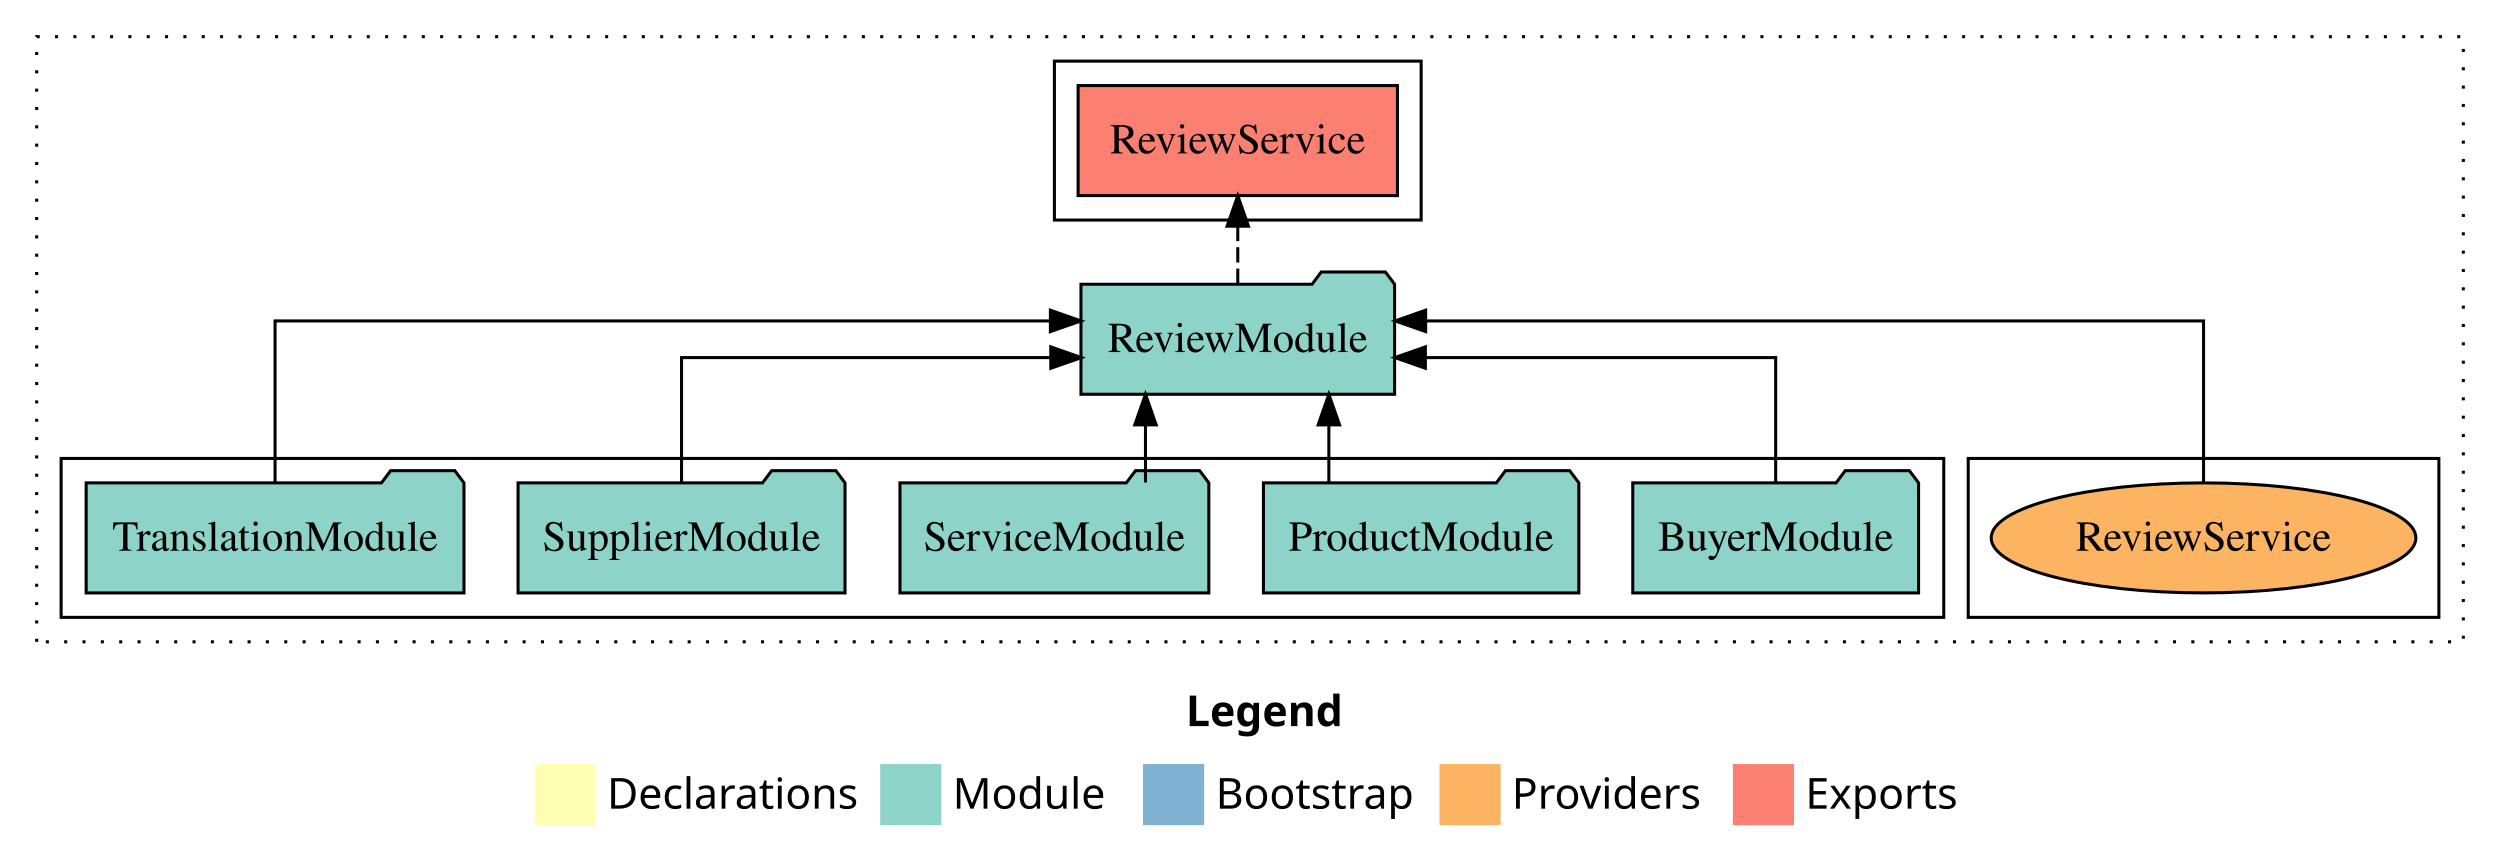
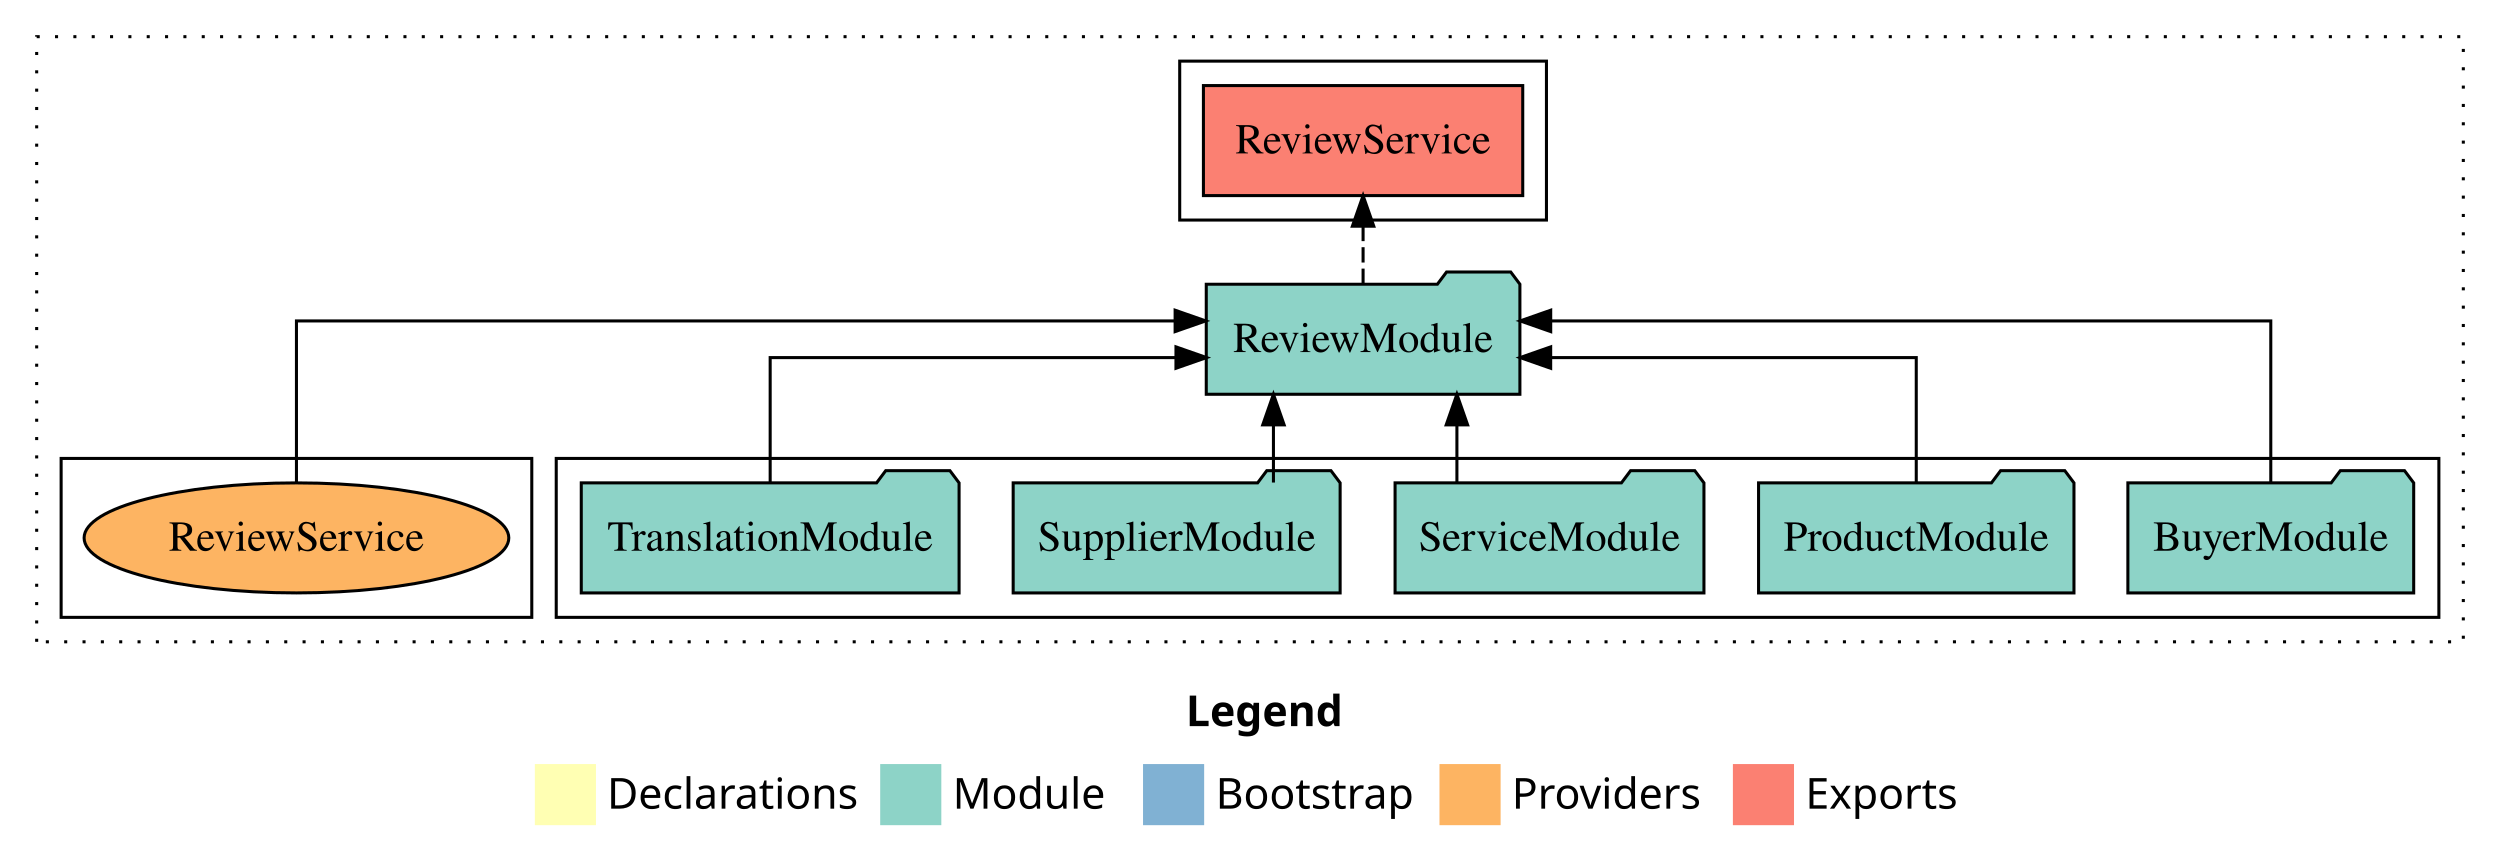
<svg xmlns="http://www.w3.org/2000/svg" width="818pt" height="284pt" viewBox="0.00 0.00 818.00 284.00">
  <g id="graph0" class="graph" transform="scale(1 1) rotate(0) translate(4 280)">
    <polygon fill="white" stroke="transparent" points="-4,4 -4,-280 814,-280 814,4 -4,4" />
    <text text-anchor="start" x="384.01" y="-42.4" font-family="Times-12" font-weight="bold" font-size="14.00">Legend</text>
    <polygon fill="#ffffb3" stroke="transparent" points="171,-10 171,-30 191,-30 191,-10 171,-10" />
    <text text-anchor="start" x="194.63" y="-15.4" font-family="Times-12" font-size="14.00">  Declarations</text>
    <polygon fill="#8dd3c7" stroke="transparent" points="284,-10 284,-30 304,-30 304,-10 284,-10" />
    <text text-anchor="start" x="307.73" y="-15.4" font-family="Times-12" font-size="14.00">  Module</text>
    <polygon fill="#80b1d3" stroke="transparent" points="370,-10 370,-30 390,-30 390,-10 370,-10" />
    <text text-anchor="start" x="393.78" y="-15.4" font-family="Times-12" font-size="14.00">  Bootstrap</text>
    <polygon fill="#fdb462" stroke="transparent" points="467,-10 467,-30 487,-30 487,-10 467,-10" />
    <text text-anchor="start" x="490.67" y="-15.4" font-family="Times-12" font-size="14.00">  Providers</text>
    <polygon fill="#fb8072" stroke="transparent" points="563,-10 563,-30 583,-30 583,-10 563,-10" />
    <text text-anchor="start" x="586.73" y="-15.4" font-family="Times-12" font-size="14.00">  Exports</text>
    <g id="clust1" class="cluster">
      <polygon fill="none" stroke="black" stroke-dasharray="1,5" points="8,-70 8,-268 802,-268 802,-70 8,-70" />
    </g>
-     <g id="clust6" class="cluster">
-       <polygon fill="none" stroke="black" points="640,-78 640,-130 794,-130 794,-78 640,-78" />
-     </g>
    <g id="clust3" class="cluster">
-       <polygon fill="none" stroke="black" points="16,-78 16,-130 632,-130 632,-78 16,-78" />
+       <polygon fill="none" stroke="black" points="178,-78 178,-130 794,-130 794,-78 178,-78" />
    </g>
    <g id="clust4" class="cluster">
-       <polygon fill="none" stroke="black" points="341,-208 341,-260 461,-260 461,-208 341,-208" />
+       <polygon fill="none" stroke="black" points="382,-208 382,-260 502,-260 502,-208 382,-208" />
+     </g>
+     <g id="clust6" class="cluster">
+       <polygon fill="none" stroke="black" points="16,-78 16,-130 170,-130 170,-78 16,-78" />
    </g>
    <g id="node1" class="node">
-       <polygon fill="#8dd3c7" stroke="black" points="623.76,-122 620.76,-126 599.76,-126 596.76,-122 530.24,-122 530.24,-86 623.76,-86 623.76,-122" />
-       <text text-anchor="middle" x="577" y="-99.8" font-family="Times,serif" font-size="14.00">BuyerModule</text>
+       <polygon fill="#8dd3c7" stroke="black" points="785.76,-122 782.76,-126 761.76,-126 758.76,-122 692.24,-122 692.24,-86 785.76,-86 785.76,-122" />
+       <text text-anchor="middle" x="739" y="-99.8" font-family="Times,serif" font-size="14.00">BuyerModule</text>
    </g>
    <g id="node6" class="node">
-       <polygon fill="#8dd3c7" stroke="black" points="452.31,-187 449.31,-191 428.31,-191 425.31,-187 349.69,-187 349.69,-151 452.31,-151 452.31,-187" />
-       <text text-anchor="middle" x="401" y="-164.8" font-family="Times,serif" font-size="14.00">ReviewModule</text>
+       <polygon fill="#8dd3c7" stroke="black" points="493.31,-187 490.31,-191 469.31,-191 466.31,-187 390.69,-187 390.69,-151 493.31,-151 493.31,-187" />
+       <text text-anchor="middle" x="442" y="-164.8" font-family="Times,serif" font-size="14.00">ReviewModule</text>
    </g>
    <g id="edge1" class="edge">
-       <path fill="none" stroke="black" d="M577,-122.02C577,-139.37 577,-163 577,-163 577,-163 462.38,-163 462.38,-163" />
-       <polygon fill="black" stroke="black" points="462.38,-159.5 452.38,-163 462.38,-166.5 462.38,-159.5" />
+       <path fill="none" stroke="black" d="M739,-122.28C739,-143.32 739,-175 739,-175 739,-175 503.39,-175 503.39,-175" />
+       <polygon fill="black" stroke="black" points="503.39,-171.5 493.39,-175 503.39,-178.5 503.39,-171.5" />
    </g>
    <g id="node2" class="node">
-       <polygon fill="#8dd3c7" stroke="black" points="512.6,-122 509.6,-126 488.6,-126 485.6,-122 409.4,-122 409.4,-86 512.6,-86 512.6,-122" />
-       <text text-anchor="middle" x="461" y="-99.8" font-family="Times,serif" font-size="14.00">ProductModule</text>
+       <polygon fill="#8dd3c7" stroke="black" points="674.6,-122 671.6,-126 650.6,-126 647.6,-122 571.4,-122 571.4,-86 674.6,-86 674.6,-122" />
+       <text text-anchor="middle" x="623" y="-99.8" font-family="Times,serif" font-size="14.00">ProductModule</text>
    </g>
    <g id="edge2" class="edge">
-       <path fill="none" stroke="black" d="M430.8,-122.11C430.8,-122.11 430.8,-140.99 430.8,-140.99" />
-       <polygon fill="black" stroke="black" points="427.3,-140.99 430.8,-150.99 434.3,-140.99 427.3,-140.99" />
+       <path fill="none" stroke="black" d="M623,-122.02C623,-139.37 623,-163 623,-163 623,-163 503.38,-163 503.38,-163" />
+       <polygon fill="black" stroke="black" points="503.38,-159.5 493.38,-163 503.38,-166.5 503.38,-159.5" />
    </g>
    <g id="node3" class="node">
-       <polygon fill="#8dd3c7" stroke="black" points="391.53,-122 388.53,-126 367.53,-126 364.53,-122 290.47,-122 290.47,-86 391.53,-86 391.53,-122" />
-       <text text-anchor="middle" x="341" y="-99.8" font-family="Times,serif" font-size="14.00">ServiceModule</text>
+       <polygon fill="#8dd3c7" stroke="black" points="553.53,-122 550.53,-126 529.53,-126 526.53,-122 452.47,-122 452.47,-86 553.53,-86 553.53,-122" />
+       <text text-anchor="middle" x="503" y="-99.8" font-family="Times,serif" font-size="14.00">ServiceModule</text>
    </g>
    <g id="edge3" class="edge">
-       <path fill="none" stroke="black" d="M370.8,-122.11C370.8,-122.11 370.8,-140.99 370.8,-140.99" />
-       <polygon fill="black" stroke="black" points="367.3,-140.99 370.8,-150.99 374.3,-140.99 367.3,-140.99" />
+       <path fill="none" stroke="black" d="M472.7,-122.11C472.7,-122.11 472.7,-140.99 472.7,-140.99" />
+       <polygon fill="black" stroke="black" points="469.2,-140.99 472.7,-150.99 476.2,-140.99 469.2,-140.99" />
    </g>
    <g id="node4" class="node">
-       <polygon fill="#8dd3c7" stroke="black" points="272.49,-122 269.49,-126 248.49,-126 245.49,-122 165.51,-122 165.51,-86 272.49,-86 272.49,-122" />
-       <text text-anchor="middle" x="219" y="-99.8" font-family="Times,serif" font-size="14.00">SupplierModule</text>
+       <polygon fill="#8dd3c7" stroke="black" points="434.49,-122 431.49,-126 410.49,-126 407.49,-122 327.51,-122 327.51,-86 434.49,-86 434.49,-122" />
+       <text text-anchor="middle" x="381" y="-99.8" font-family="Times,serif" font-size="14.00">SupplierModule</text>
    </g>
    <g id="edge4" class="edge">
-       <path fill="none" stroke="black" d="M219,-122.02C219,-139.37 219,-163 219,-163 219,-163 339.82,-163 339.82,-163" />
-       <polygon fill="black" stroke="black" points="339.82,-166.5 349.82,-163 339.82,-159.5 339.82,-166.5" />
+       <path fill="none" stroke="black" d="M412.67,-122.11C412.67,-122.11 412.67,-140.99 412.67,-140.99" />
+       <polygon fill="black" stroke="black" points="409.17,-140.99 412.67,-150.99 416.17,-140.99 409.17,-140.99" />
    </g>
    <g id="node5" class="node">
-       <polygon fill="#8dd3c7" stroke="black" points="147.81,-122 144.81,-126 123.81,-126 120.81,-122 24.19,-122 24.19,-86 147.81,-86 147.81,-122" />
-       <text text-anchor="middle" x="86" y="-99.8" font-family="Times,serif" font-size="14.00">TranslationModule</text>
+       <polygon fill="#8dd3c7" stroke="black" points="309.81,-122 306.81,-126 285.81,-126 282.81,-122 186.19,-122 186.19,-86 309.81,-86 309.81,-122" />
+       <text text-anchor="middle" x="248" y="-99.8" font-family="Times,serif" font-size="14.00">TranslationModule</text>
    </g>
    <g id="edge5" class="edge">
-       <path fill="none" stroke="black" d="M86,-122.28C86,-143.32 86,-175 86,-175 86,-175 339.69,-175 339.69,-175" />
-       <polygon fill="black" stroke="black" points="339.69,-178.5 349.69,-175 339.69,-171.5 339.69,-178.5" />
+       <path fill="none" stroke="black" d="M248,-122.02C248,-139.37 248,-163 248,-163 248,-163 380.78,-163 380.78,-163" />
+       <polygon fill="black" stroke="black" points="380.78,-166.5 390.78,-163 380.77,-159.5 380.78,-166.5" />
    </g>
    <g id="node7" class="node">
-       <polygon fill="#fb8072" stroke="black" points="453.24,-252 348.76,-252 348.76,-216 453.24,-216 453.24,-252" />
-       <text text-anchor="middle" x="401" y="-229.8" font-family="Times,serif" font-size="14.00">ReviewService </text>
+       <polygon fill="#fb8072" stroke="black" points="494.24,-252 389.76,-252 389.76,-216 494.24,-216 494.24,-252" />
+       <text text-anchor="middle" x="442" y="-229.8" font-family="Times,serif" font-size="14.00">ReviewService </text>
    </g>
    <g id="edge6" class="edge">
-       <path fill="none" stroke="black" stroke-dasharray="5,2" d="M401,-187.11C401,-187.11 401,-205.99 401,-205.99" />
-       <polygon fill="black" stroke="black" points="397.5,-205.99 401,-215.99 404.5,-205.99 397.5,-205.99" />
+       <path fill="none" stroke="black" stroke-dasharray="5,2" d="M442,-187.11C442,-187.11 442,-205.99 442,-205.99" />
+       <polygon fill="black" stroke="black" points="438.5,-205.99 442,-215.99 445.5,-205.99 438.5,-205.99" />
    </g>
    <g id="node8" class="node">
-       <ellipse fill="#fdb462" stroke="black" cx="717" cy="-104" rx="69.48" ry="18" />
-       <text text-anchor="middle" x="717" y="-99.8" font-family="Times,serif" font-size="14.00">ReviewService</text>
+       <ellipse fill="#fdb462" stroke="black" cx="93" cy="-104" rx="69.48" ry="18" />
+       <text text-anchor="middle" x="93" y="-99.8" font-family="Times,serif" font-size="14.00">ReviewService</text>
    </g>
    <g id="edge7" class="edge">
-       <path fill="none" stroke="black" d="M717,-122.28C717,-143.32 717,-175 717,-175 717,-175 462.47,-175 462.47,-175" />
-       <polygon fill="black" stroke="black" points="462.47,-171.5 452.47,-175 462.47,-178.5 462.47,-171.5" />
+       <path fill="none" stroke="black" d="M93,-122.28C93,-143.32 93,-175 93,-175 93,-175 380.5,-175 380.5,-175" />
+       <polygon fill="black" stroke="black" points="380.5,-178.5 390.5,-175 380.5,-171.5 380.5,-178.5" />
    </g>
  </g>
</svg>
